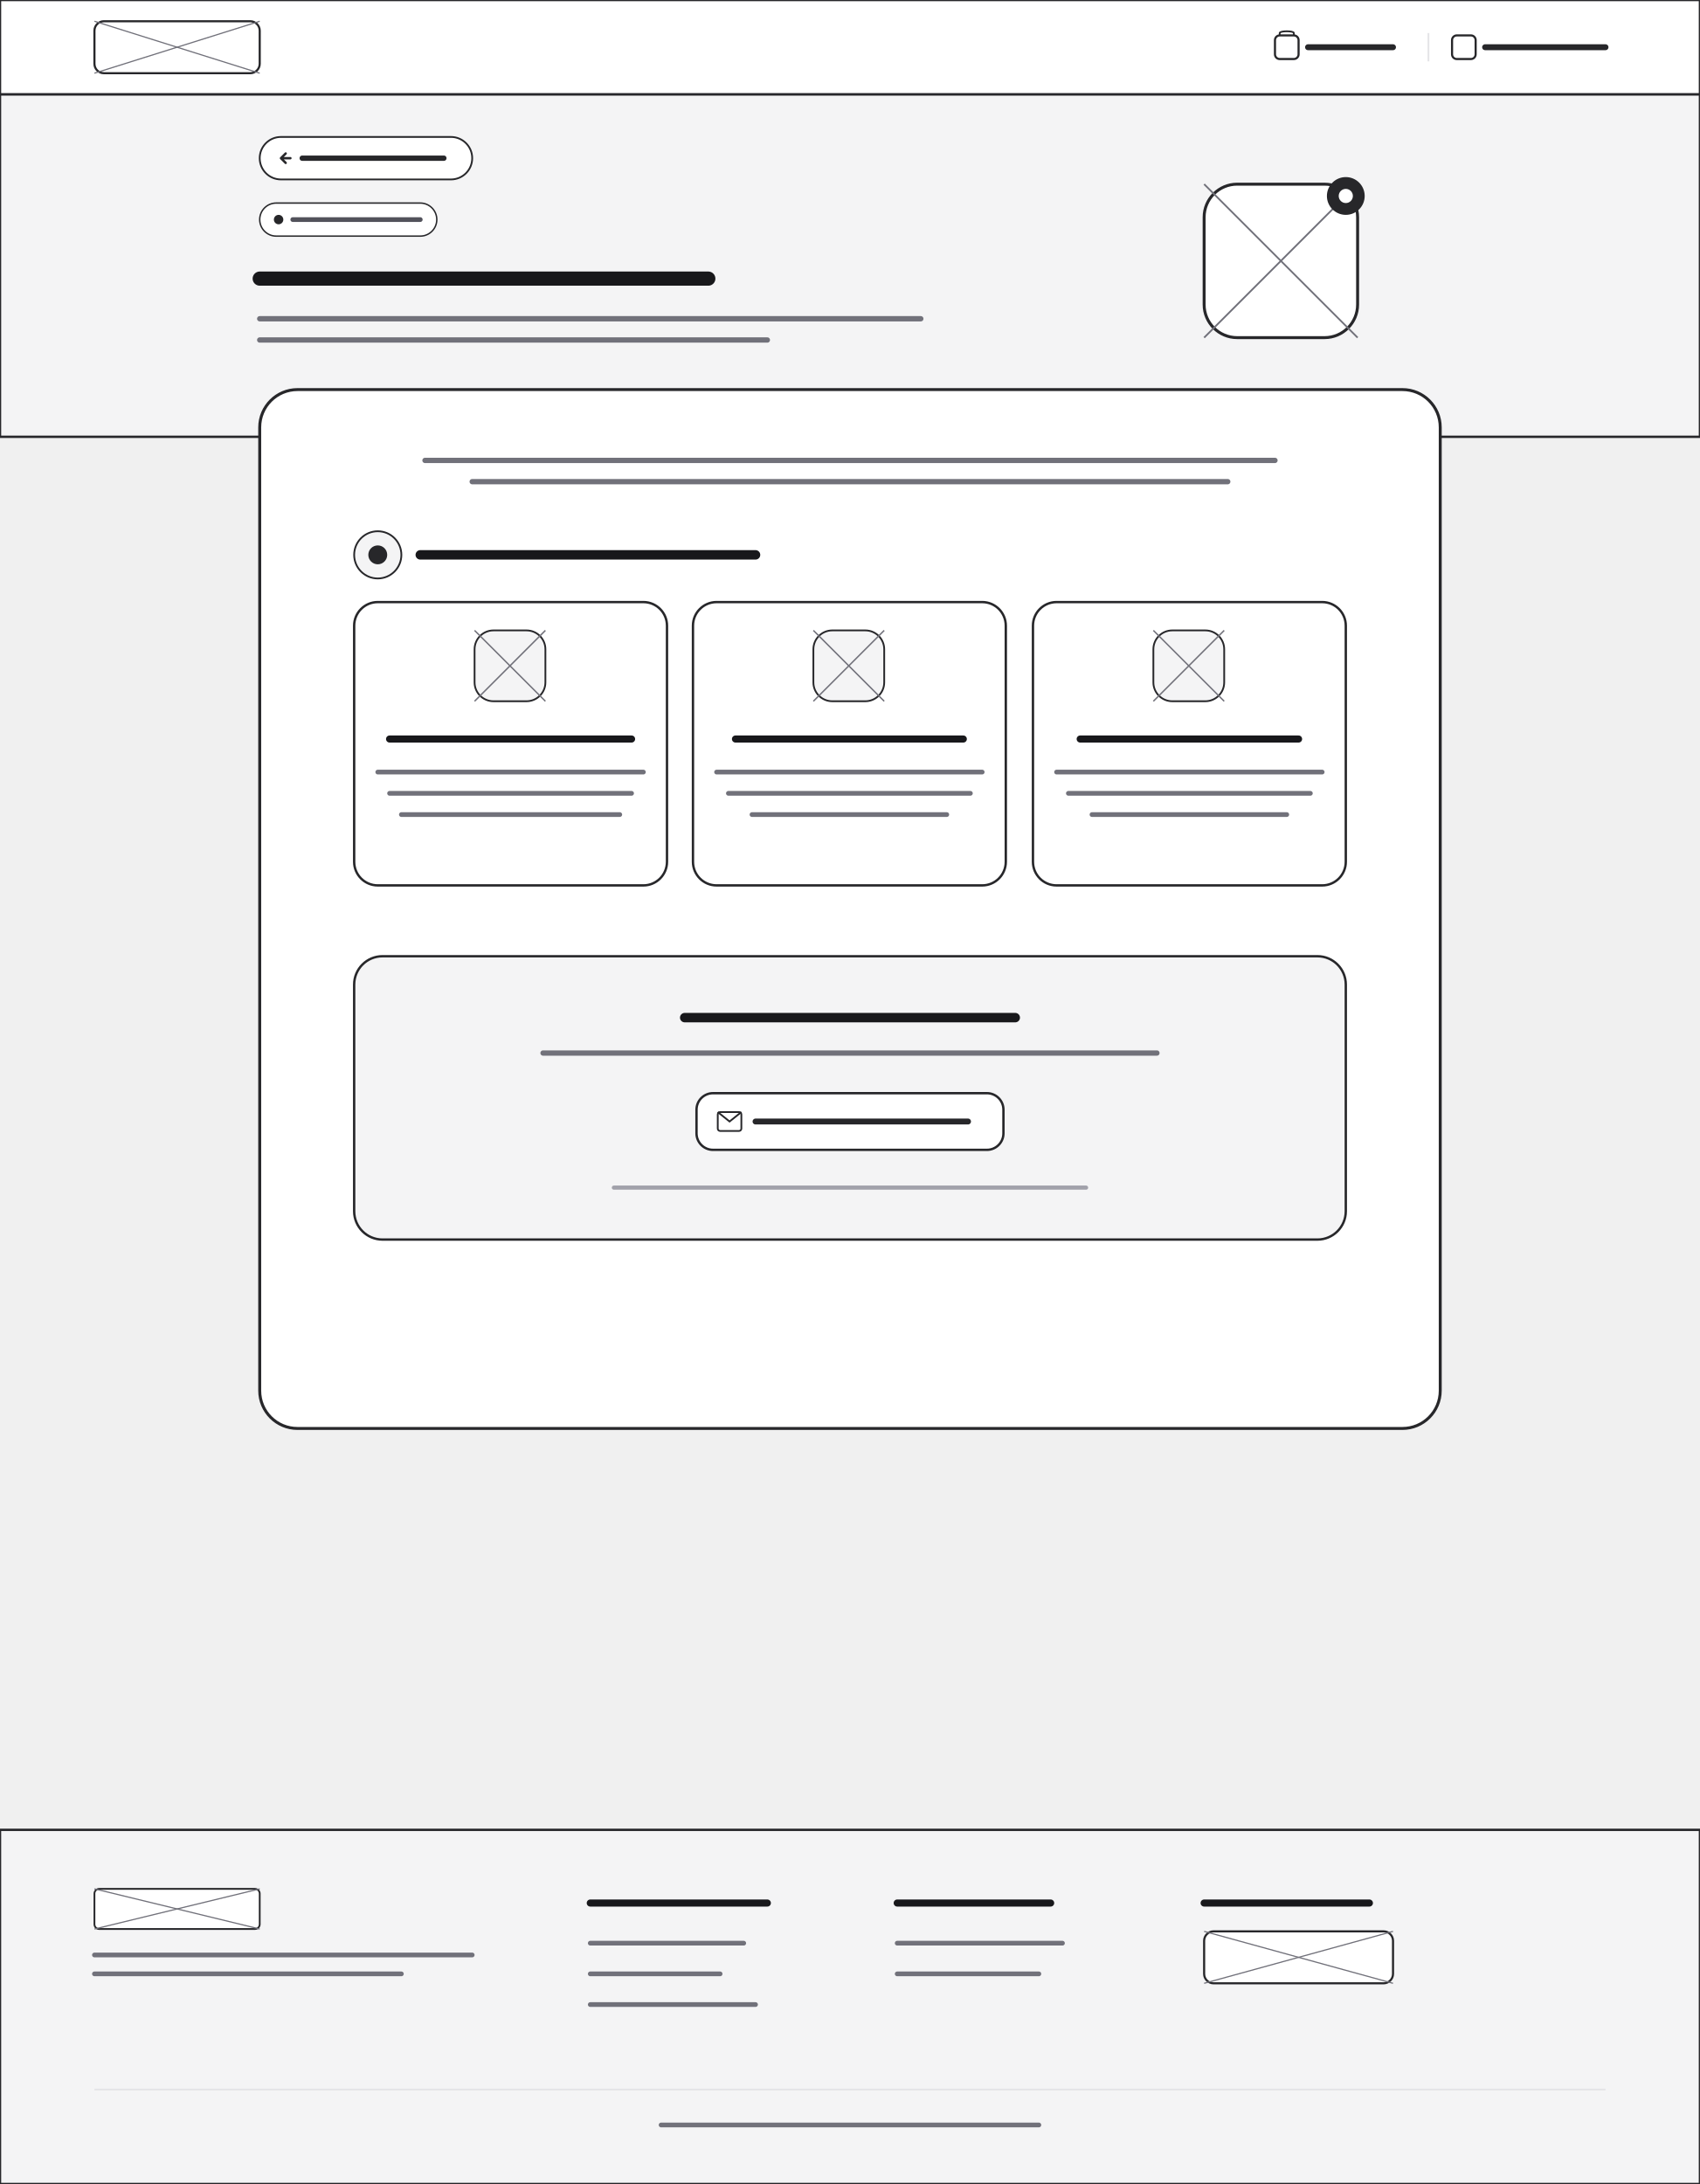
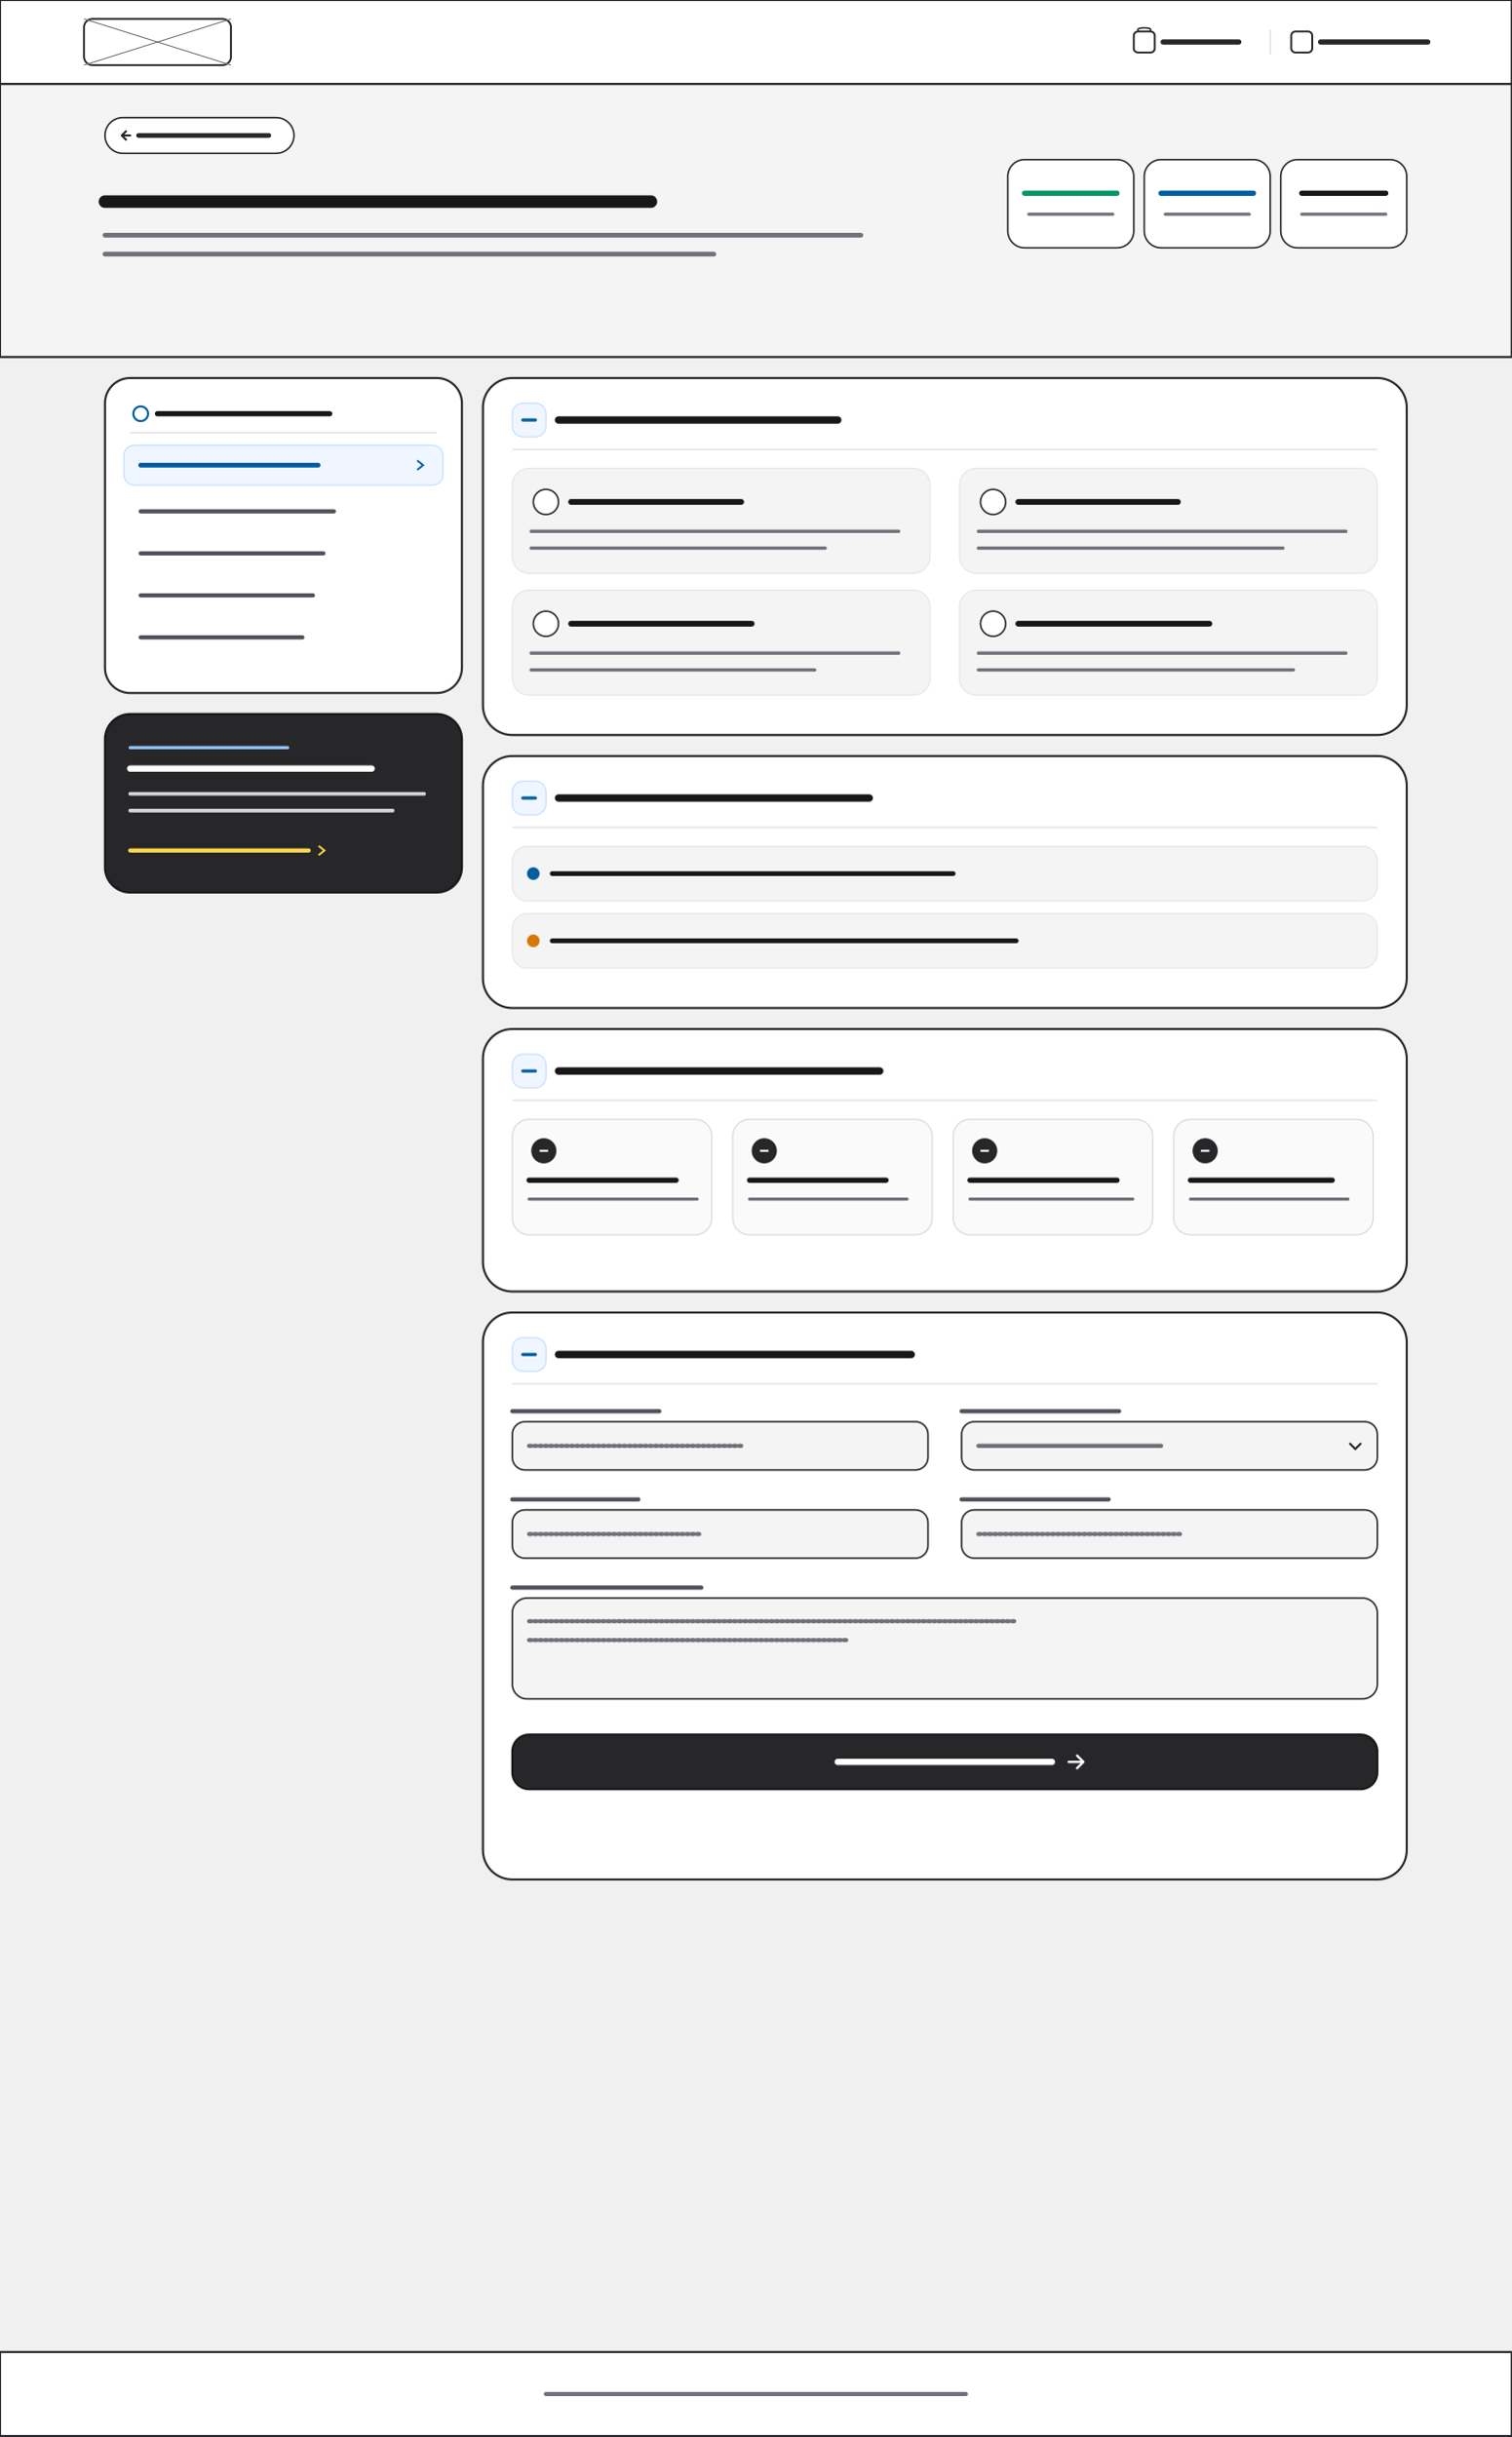
- <svg xmlns="http://www.w3.org/2000/svg" viewBox="0 0 1440 1850" width="1440" height="1850" style="background:#F8FAFC; font-family: -apple-system, BlinkMacSystemFont, 'Segoe UI', Roboto, sans-serif;">
+ <svg xmlns="http://www.w3.org/2000/svg" viewBox="0 0 1440 2320" width="1440" height="2320" style="background:#F8FAFC; font-family: -apple-system, BlinkMacSystemFont, 'Segoe UI', Roboto, sans-serif;">
  <g id="Top-Navbar">
    <rect x="0" y="0" width="1440" height="80" fill="#FFFFFF" stroke="#27272A" stroke-width="2" />
    <g transform="translate(80, 18)">
      <rect width="140" height="44" rx="8" fill="#FFFFFF" stroke="#27272A" stroke-width="1.8" />
      <line x1="0" y1="0" x2="140" y2="44" stroke="#71717A" stroke-width="1" />
      <line x1="140" y1="0" x2="0" y2="44" stroke="#71717A" stroke-width="1" />
    </g>
    <g transform="translate(1080, 26)">
      <g transform="translate(0, 0)">
        <rect x="0" y="4" width="20" height="20" rx="4" fill="#FFFFFF" stroke="#27272A" stroke-width="1.8" />
        <path d="M4 4 V2 C4 0 16 0 16 2 V4" fill="none" stroke="#27272A" stroke-width="1.5" />
        <line x1="28" y1="14" x2="100" y2="14" stroke="#27272A" stroke-width="5" stroke-linecap="round" />
      </g>
      <line x1="130" y1="2" x2="130" y2="26" stroke="#E4E4E7" stroke-width="1.5" />
      <g transform="translate(150, 0)">
        <rect x="0" y="4" width="20" height="20" rx="4" fill="#FFFFFF" stroke="#27272A" stroke-width="1.8" />
        <line x1="28" y1="14" x2="130" y2="14" stroke="#27272A" stroke-width="5" stroke-linecap="round" />
      </g>
    </g>
  </g>
  <g id="Header-Banner" transform="translate(0, 80)">
-     <rect x="0" y="0" width="1440" height="290" fill="#F4F4F5" stroke="#27272A" stroke-width="2" />
-     <g transform="translate(220, 36)">
+     <rect x="0" y="0" width="1440" height="260" fill="#F4F4F5" stroke="#27272A" stroke-width="2" />
+     <g transform="translate(100, 32)">
      <g transform="translate(0, 0)">
-         <rect width="180" height="36" rx="18" fill="#FFFFFF" stroke="#27272A" stroke-width="1.5" />
-         <path d="M26 18 L18 18 M22 14 L18 18 L22 22" stroke="#27272A" stroke-width="2" fill="none" stroke-linecap="round" stroke-linejoin="round" />
-         <line x1="36" y1="18" x2="156" y2="18" stroke="#27272A" stroke-width="4.5" stroke-linecap="round" />
-       </g>
-       <g transform="translate(0, 56)">
-         <rect width="150" height="28" rx="14" fill="#FFFFFF" stroke="#27272A" stroke-width="1.2" />
-         <circle cx="16" cy="14" r="4" fill="#27272A" />
-         <line x1="28" y1="14" x2="136" y2="14" stroke="#52525B" stroke-width="4" stroke-linecap="round" />
-       </g>
-       <line x1="0" y1="120" x2="380" y2="120" stroke="#18181B" stroke-width="12" stroke-linecap="round" />
-       <line x1="0" y1="154" x2="560" y2="154" stroke="#71717A" stroke-width="4.5" stroke-linecap="round" />
-       <line x1="0" y1="172" x2="430" y2="172" stroke="#71717A" stroke-width="4.5" stroke-linecap="round" />
-       <g transform="translate(800, 40)">
-         <rect width="130" height="130" rx="28" fill="#FFFFFF" stroke="#27272A" stroke-width="2.5" />
-         <line x1="0" y1="0" x2="130" y2="130" stroke="#71717A" stroke-width="1.5" />
-         <line x1="130" y1="0" x2="0" y2="130" stroke="#71717A" stroke-width="1.5" />
-         <circle cx="120" cy="10" r="16" fill="#27272A" />
-         <circle cx="120" cy="10" r="6" fill="#FFFFFF" />
-       </g>
-     </g>
-   </g>
-   <g id="Content-Card" transform="translate(220, 330)">
-     <rect width="1000" height="880" rx="32" fill="#FFFFFF" stroke="#27272A" stroke-width="2.5" />
-     <g transform="translate(80, 50)">
-       <line x1="60" y1="10" x2="780" y2="10" stroke="#71717A" stroke-width="4.5" stroke-linecap="round" />
-       <line x1="100" y1="28" x2="740" y2="28" stroke="#71717A" stroke-width="4.5" stroke-linecap="round" />
-     </g>
-     <g transform="translate(80, 120)">
-       <circle cx="20" cy="20" r="20" fill="#F4F4F5" stroke="#27272A" stroke-width="1.5" />
-       <circle cx="20" cy="20" r="8" fill="#27272A" />
-       <line x1="56" y1="20" x2="340" y2="20" stroke="#18181B" stroke-width="8" stroke-linecap="round" />
-     </g>
-     <g transform="translate(80, 180)">
-       <g transform="translate(0, 0)">
-         <rect width="265" height="240" rx="20" fill="#FFFFFF" stroke="#27272A" stroke-width="2" />
-         <rect x="102" y="24" width="60" height="60" rx="16" fill="#F4F4F5" stroke="#27272A" stroke-width="1.5" />
-         <line x1="102" y1="24" x2="162" y2="84" stroke="#71717A" stroke-width="1.2" />
-         <line x1="162" y1="24" x2="102" y2="84" stroke="#71717A" stroke-width="1.2" />
-         <line x1="30" y1="116" x2="235" y2="116" stroke="#18181B" stroke-width="6" stroke-linecap="round" />
-         <line x1="20" y1="144" x2="245" y2="144" stroke="#71717A" stroke-width="4" stroke-linecap="round" />
-         <line x1="30" y1="162" x2="235" y2="162" stroke="#71717A" stroke-width="4" stroke-linecap="round" />
-         <line x1="40" y1="180" x2="225" y2="180" stroke="#71717A" stroke-width="4" stroke-linecap="round" />
-       </g>
-       <g transform="translate(287, 0)">
-         <rect width="265" height="240" rx="20" fill="#FFFFFF" stroke="#27272A" stroke-width="2" />
-         <rect x="102" y="24" width="60" height="60" rx="16" fill="#F4F4F5" stroke="#27272A" stroke-width="1.5" />
-         <line x1="102" y1="24" x2="162" y2="84" stroke="#71717A" stroke-width="1.2" />
-         <line x1="162" y1="24" x2="102" y2="84" stroke="#71717A" stroke-width="1.2" />
-         <line x1="36" y1="116" x2="229" y2="116" stroke="#18181B" stroke-width="6" stroke-linecap="round" />
-         <line x1="20" y1="144" x2="245" y2="144" stroke="#71717A" stroke-width="4" stroke-linecap="round" />
-         <line x1="30" y1="162" x2="235" y2="162" stroke="#71717A" stroke-width="4" stroke-linecap="round" />
-         <line x1="50" y1="180" x2="215" y2="180" stroke="#71717A" stroke-width="4" stroke-linecap="round" />
-       </g>
-       <g transform="translate(575, 0)">
-         <rect width="265" height="240" rx="20" fill="#FFFFFF" stroke="#27272A" stroke-width="2" />
-         <rect x="102" y="24" width="60" height="60" rx="16" fill="#F4F4F5" stroke="#27272A" stroke-width="1.5" />
-         <line x1="102" y1="24" x2="162" y2="84" stroke="#71717A" stroke-width="1.2" />
-         <line x1="162" y1="24" x2="102" y2="84" stroke="#71717A" stroke-width="1.2" />
-         <line x1="40" y1="116" x2="225" y2="116" stroke="#18181B" stroke-width="6" stroke-linecap="round" />
-         <line x1="20" y1="144" x2="245" y2="144" stroke="#71717A" stroke-width="4" stroke-linecap="round" />
-         <line x1="30" y1="162" x2="235" y2="162" stroke="#71717A" stroke-width="4" stroke-linecap="round" />
-         <line x1="50" y1="180" x2="215" y2="180" stroke="#71717A" stroke-width="4" stroke-linecap="round" />
-       </g>
-     </g>
-     <g transform="translate(80, 480)">
-       <rect width="840" height="240" rx="24" fill="#F4F4F5" stroke="#27272A" stroke-width="2" />
-       <g transform="translate(60, 36)">
-         <line x1="220" y1="16" x2="500" y2="16" stroke="#18181B" stroke-width="8" stroke-linecap="round" />
-         <line x1="100" y1="46" x2="620" y2="46" stroke="#71717A" stroke-width="4.5" stroke-linecap="round" />
-         <g transform="translate(230, 80)">
-           <rect width="260" height="48" rx="14" fill="#FFFFFF" stroke="#27272A" stroke-width="2" />
-           <rect x="18" y="16" width="20" height="16" rx="2" fill="none" stroke="#27272A" stroke-width="1.5" />
-           <path d="M18 16 L28 24 L38 16" fill="none" stroke="#27272A" stroke-width="1.5" />
-           <line x1="50" y1="24" x2="230" y2="24" stroke="#27272A" stroke-width="5" stroke-linecap="round" />
-         </g>
-         <line x1="160" y1="160" x2="560" y2="160" stroke="#A1A1AA" stroke-width="3.5" stroke-linecap="round" />
-       </g>
-     </g>
-   </g>
-   <g id="Footer" transform="translate(0, 1550)">
-     <rect x="0" y="0" width="1440" height="300" fill="#F4F4F5" stroke="#27272A" stroke-width="2" />
-     <g transform="translate(80, 50)">
-       <g transform="translate(0, 0)">
-         <rect width="140" height="34" rx="4" fill="#FFFFFF" stroke="#27272A" stroke-width="1.5" />
-         <line x1="0" y1="0" x2="140" y2="34" stroke="#71717A" stroke-width="1" />
-         <line x1="140" y1="0" x2="0" y2="34" stroke="#71717A" stroke-width="1" />
-         <line x1="0" y1="56" x2="320" y2="56" stroke="#71717A" stroke-width="4" stroke-linecap="round" />
-         <line x1="0" y1="72" x2="260" y2="72" stroke="#71717A" stroke-width="4" stroke-linecap="round" />
-       </g>
-       <g transform="translate(420, 0)">
-         <line x1="0" y1="12" x2="150" y2="12" stroke="#18181B" stroke-width="6" stroke-linecap="round" />
-         <line x1="0" y1="46" x2="130" y2="46" stroke="#71717A" stroke-width="4" stroke-linecap="round" />
-         <line x1="0" y1="72" x2="110" y2="72" stroke="#71717A" stroke-width="4" stroke-linecap="round" />
-         <line x1="0" y1="98" x2="140" y2="98" stroke="#71717A" stroke-width="4" stroke-linecap="round" />
-       </g>
-       <g transform="translate(680, 0)">
-         <line x1="0" y1="12" x2="130" y2="12" stroke="#18181B" stroke-width="6" stroke-linecap="round" />
-         <line x1="0" y1="46" x2="140" y2="46" stroke="#71717A" stroke-width="4" stroke-linecap="round" />
-         <line x1="0" y1="72" x2="120" y2="72" stroke="#71717A" stroke-width="4" stroke-linecap="round" />
-       </g>
-       <g transform="translate(940, 0)">
-         <line x1="0" y1="12" x2="140" y2="12" stroke="#18181B" stroke-width="6" stroke-linecap="round" />
-         <rect x="0" y="36" width="160" height="44" rx="8" fill="#FFFFFF" stroke="#27272A" stroke-width="1.8" />
-         <line x1="0" y1="36" x2="160" y2="80" stroke="#71717A" stroke-width="1" />
-         <line x1="160" y1="36" x2="0" y2="80" stroke="#71717A" stroke-width="1" />
-       </g>
-     </g>
-     <line x1="80" y1="220" x2="1360" y2="220" stroke="#E4E4E7" stroke-width="1.5" />
-     <line x1="560" y1="250" x2="880" y2="250" stroke="#71717A" stroke-width="4" stroke-linecap="round" />
+         <rect width="180" height="34" rx="17" fill="#FFFFFF" stroke="#27272A" stroke-width="1.5" />
+         <path d="M24 17 L16 17 M20 13 L16 17 L20 21" stroke="#27272A" stroke-width="2" fill="none" stroke-linecap="round" stroke-linejoin="round" />
+         <line x1="32" y1="17" x2="156" y2="17" stroke="#27272A" stroke-width="4.5" stroke-linecap="round" />
+       </g>
+       <line x1="0" y1="80" x2="520" y2="80" stroke="#18181B" stroke-width="12" stroke-linecap="round" />
+       <line x1="0" y1="112" x2="720" y2="112" stroke="#71717A" stroke-width="4.5" stroke-linecap="round" />
+       <line x1="0" y1="130" x2="580" y2="130" stroke="#71717A" stroke-width="4.5" stroke-linecap="round" />
+       <g transform="translate(860, 40)">
+         <g transform="translate(0, 0)">
+           <rect width="120" height="84" rx="16" fill="#FFFFFF" stroke="#27272A" stroke-width="1.5" />
+           <line x1="16" y1="32" x2="104" y2="32" stroke="#059669" stroke-width="5" stroke-linecap="round" />
+           <line x1="20" y1="52" x2="100" y2="52" stroke="#71717A" stroke-width="3" stroke-linecap="round" />
+         </g>
+         <g transform="translate(130, 0)">
+           <rect width="120" height="84" rx="16" fill="#FFFFFF" stroke="#27272A" stroke-width="1.5" />
+           <line x1="16" y1="32" x2="104" y2="32" stroke="#005EA2" stroke-width="5" stroke-linecap="round" />
+           <line x1="20" y1="52" x2="100" y2="52" stroke="#71717A" stroke-width="3" stroke-linecap="round" />
+         </g>
+         <g transform="translate(260, 0)">
+           <rect width="120" height="84" rx="16" fill="#FFFFFF" stroke="#27272A" stroke-width="1.5" />
+           <line x1="20" y1="32" x2="100" y2="32" stroke="#18181B" stroke-width="5" stroke-linecap="round" />
+           <line x1="20" y1="52" x2="100" y2="52" stroke="#71717A" stroke-width="3" stroke-linecap="round" />
+         </g>
+       </g>
+     </g>
+   </g>
+   <g id="Main-Workspace" transform="translate(100, 360)">
+     <g id="Left-Sidebar" transform="translate(0, 0)">
+       <g id="Tenant-Nav-Card">
+         <rect width="340" height="300" rx="24" fill="#FFFFFF" stroke="#27272A" stroke-width="2" />
+         <g transform="translate(24, 24)">
+           <circle cx="10" cy="10" r="7" fill="none" stroke="#005EA2" stroke-width="2" />
+           <line x1="26" y1="10" x2="190" y2="10" stroke="#18181B" stroke-width="5" stroke-linecap="round" />
+         </g>
+         <line x1="24" y1="52" x2="316" y2="52" stroke="#E4E4E7" stroke-width="1.5" />
+         <g transform="translate(18, 64)">
+           <g transform="translate(0, 0)">
+             <rect width="304" height="38" rx="10" fill="#EFF6FF" stroke="#BFDBFE" stroke-width="1" />
+             <line x1="16" y1="19" x2="185" y2="19" stroke="#005EA2" stroke-width="4.5" stroke-linecap="round" />
+             <path d="M280 15 L285 19 L280 23" stroke="#005EA2" stroke-width="1.8" fill="none" stroke-linecap="round" />
+           </g>
+           <g transform="translate(0, 44)">
+             <line x1="16" y1="19" x2="200" y2="19" stroke="#52525B" stroke-width="4" stroke-linecap="round" />
+           </g>
+           <g transform="translate(0, 84)">
+             <line x1="16" y1="19" x2="190" y2="19" stroke="#52525B" stroke-width="4" stroke-linecap="round" />
+           </g>
+           <g transform="translate(0, 124)">
+             <line x1="16" y1="19" x2="180" y2="19" stroke="#52525B" stroke-width="4" stroke-linecap="round" />
+           </g>
+           <g transform="translate(0, 164)">
+             <line x1="16" y1="19" x2="170" y2="19" stroke="#52525B" stroke-width="4" stroke-linecap="round" />
+           </g>
+         </g>
+       </g>
+       <g id="Partner-Help-Card" transform="translate(0, 320)">
+         <rect width="340" height="170" rx="24" fill="#27272A" stroke="#18181B" stroke-width="2" />
+         <g transform="translate(24, 24)">
+           <line x1="0" y1="8" x2="150" y2="8" stroke="#93C5FD" stroke-width="3" stroke-linecap="round" />
+           <line x1="0" y1="28" x2="230" y2="28" stroke="#FFFFFF" stroke-width="6" stroke-linecap="round" />
+           <line x1="0" y1="52" x2="280" y2="52" stroke="#D4D4D8" stroke-width="3.5" stroke-linecap="round" />
+           <line x1="0" y1="68" x2="250" y2="68" stroke="#D4D4D8" stroke-width="3.5" stroke-linecap="round" />
+           <g transform="translate(0, 96)">
+             <line x1="0" y1="10" x2="170" y2="10" stroke="#FCD34D" stroke-width="4" stroke-linecap="round" />
+             <path d="M180 6 L185 10 L180 14" stroke="#FCD34D" stroke-width="1.8" fill="none" stroke-linecap="round" />
+           </g>
+         </g>
+       </g>
+     </g>
+     <g id="Right-Content" transform="translate(360, 0)">
+       <g id="Section-Keuntungan">
+         <rect width="880" height="340" rx="28" fill="#FFFFFF" stroke="#27272A" stroke-width="2" />
+         <g transform="translate(28, 24)">
+           <rect width="32" height="32" rx="10" fill="#EFF6FF" stroke="#BFDBFE" stroke-width="1" />
+           <line x1="10" y1="16" x2="22" y2="16" stroke="#005EA2" stroke-width="3" stroke-linecap="round" />
+           <line x1="44" y1="16" x2="310" y2="16" stroke="#18181B" stroke-width="7" stroke-linecap="round" />
+         </g>
+         <line x1="28" y1="68" x2="852" y2="68" stroke="#E4E4E7" stroke-width="1.5" />
+         <g transform="translate(28, 86)">
+           <g transform="translate(0, 0)">
+             <rect width="398" height="100" rx="16" fill="#F4F4F5" stroke="#E4E4E7" stroke-width="1" />
+             <g transform="translate(18, 18)">
+               <circle cx="14" cy="14" r="12" fill="#FFFFFF" stroke="#27272A" stroke-width="1.5" />
+               <line x1="38" y1="14" x2="200" y2="14" stroke="#18181B" stroke-width="5.5" stroke-linecap="round" />
+               <line x1="0" y1="42" x2="350" y2="42" stroke="#71717A" stroke-width="3.2" stroke-linecap="round" />
+               <line x1="0" y1="58" x2="280" y2="58" stroke="#71717A" stroke-width="3.2" stroke-linecap="round" />
+             </g>
+           </g>
+           <g transform="translate(426, 0)">
+             <rect width="398" height="100" rx="16" fill="#F4F4F5" stroke="#E4E4E7" stroke-width="1" />
+             <g transform="translate(18, 18)">
+               <circle cx="14" cy="14" r="12" fill="#FFFFFF" stroke="#27272A" stroke-width="1.5" />
+               <line x1="38" y1="14" x2="190" y2="14" stroke="#18181B" stroke-width="5.5" stroke-linecap="round" />
+               <line x1="0" y1="42" x2="350" y2="42" stroke="#71717A" stroke-width="3.2" stroke-linecap="round" />
+               <line x1="0" y1="58" x2="290" y2="58" stroke="#71717A" stroke-width="3.2" stroke-linecap="round" />
+             </g>
+           </g>
+           <g transform="translate(0, 116)">
+             <rect width="398" height="100" rx="16" fill="#F4F4F5" stroke="#E4E4E7" stroke-width="1" />
+             <g transform="translate(18, 18)">
+               <circle cx="14" cy="14" r="12" fill="#FFFFFF" stroke="#27272A" stroke-width="1.5" />
+               <line x1="38" y1="14" x2="210" y2="14" stroke="#18181B" stroke-width="5.5" stroke-linecap="round" />
+               <line x1="0" y1="42" x2="350" y2="42" stroke="#71717A" stroke-width="3.2" stroke-linecap="round" />
+               <line x1="0" y1="58" x2="270" y2="58" stroke="#71717A" stroke-width="3.2" stroke-linecap="round" />
+             </g>
+           </g>
+           <g transform="translate(426, 116)">
+             <rect width="398" height="100" rx="16" fill="#F4F4F5" stroke="#E4E4E7" stroke-width="1" />
+             <g transform="translate(18, 18)">
+               <circle cx="14" cy="14" r="12" fill="#FFFFFF" stroke="#27272A" stroke-width="1.5" />
+               <line x1="38" y1="14" x2="220" y2="14" stroke="#18181B" stroke-width="5.5" stroke-linecap="round" />
+               <line x1="0" y1="42" x2="350" y2="42" stroke="#71717A" stroke-width="3.2" stroke-linecap="round" />
+               <line x1="0" y1="58" x2="300" y2="58" stroke="#71717A" stroke-width="3.2" stroke-linecap="round" />
+             </g>
+           </g>
+         </g>
+       </g>
+       <g id="Section-Syarat" transform="translate(0, 360)">
+         <rect width="880" height="240" rx="28" fill="#FFFFFF" stroke="#27272A" stroke-width="2" />
+         <g transform="translate(28, 24)">
+           <rect width="32" height="32" rx="10" fill="#EFF6FF" stroke="#BFDBFE" stroke-width="1" />
+           <line x1="10" y1="16" x2="22" y2="16" stroke="#005EA2" stroke-width="3" stroke-linecap="round" />
+           <line x1="44" y1="16" x2="340" y2="16" stroke="#18181B" stroke-width="7" stroke-linecap="round" />
+         </g>
+         <line x1="28" y1="68" x2="852" y2="68" stroke="#E4E4E7" stroke-width="1.5" />
+         <g transform="translate(28, 86)">
+           <g transform="translate(0, 0)">
+             <rect width="824" height="52" rx="14" fill="#F4F4F5" stroke="#E4E4E7" stroke-width="1" />
+             <circle cx="20" cy="26" r="6" fill="#005EA2" />
+             <line x1="38" y1="26" x2="420" y2="26" stroke="#18181B" stroke-width="4.5" stroke-linecap="round" />
+           </g>
+           <g transform="translate(0, 64)">
+             <rect width="824" height="52" rx="14" fill="#F4F4F5" stroke="#E4E4E7" stroke-width="1" />
+             <circle cx="20" cy="26" r="6" fill="#D97706" />
+             <line x1="38" y1="26" x2="480" y2="26" stroke="#18181B" stroke-width="4.5" stroke-linecap="round" />
+           </g>
+         </g>
+       </g>
+       <g id="Section-Alur" transform="translate(0, 620)">
+         <rect width="880" height="250" rx="28" fill="#FFFFFF" stroke="#27272A" stroke-width="2" />
+         <g transform="translate(28, 24)">
+           <rect width="32" height="32" rx="10" fill="#EFF6FF" stroke="#BFDBFE" stroke-width="1" />
+           <line x1="10" y1="16" x2="22" y2="16" stroke="#005EA2" stroke-width="3" stroke-linecap="round" />
+           <line x1="44" y1="16" x2="350" y2="16" stroke="#18181B" stroke-width="7" stroke-linecap="round" />
+         </g>
+         <line x1="28" y1="68" x2="852" y2="68" stroke="#E4E4E7" stroke-width="1.5" />
+         <g transform="translate(28, 86)">
+           <g transform="translate(0, 0)">
+             <rect width="190" height="110" rx="16" fill="#FAFAFA" stroke="#D4D4D8" stroke-width="1" />
+             <g transform="translate(16, 16)">
+               <circle cx="14" cy="14" r="12" fill="#27272A" />
+               <line x1="10" y1="14" x2="18" y2="14" stroke="#FFFFFF" stroke-width="2" />
+               <line x1="0" y1="42" x2="140" y2="42" stroke="#18181B" stroke-width="5" stroke-linecap="round" />
+               <line x1="0" y1="60" x2="160" y2="60" stroke="#71717A" stroke-width="3" stroke-linecap="round" />
+             </g>
+           </g>
+           <g transform="translate(210, 0)">
+             <rect width="190" height="110" rx="16" fill="#FAFAFA" stroke="#D4D4D8" stroke-width="1" />
+             <g transform="translate(16, 16)">
+               <circle cx="14" cy="14" r="12" fill="#27272A" />
+               <line x1="10" y1="14" x2="18" y2="14" stroke="#FFFFFF" stroke-width="2" />
+               <line x1="0" y1="42" x2="130" y2="42" stroke="#18181B" stroke-width="5" stroke-linecap="round" />
+               <line x1="0" y1="60" x2="150" y2="60" stroke="#71717A" stroke-width="3" stroke-linecap="round" />
+             </g>
+           </g>
+           <g transform="translate(420, 0)">
+             <rect width="190" height="110" rx="16" fill="#FAFAFA" stroke="#D4D4D8" stroke-width="1" />
+             <g transform="translate(16, 16)">
+               <circle cx="14" cy="14" r="12" fill="#27272A" />
+               <line x1="10" y1="14" x2="18" y2="14" stroke="#FFFFFF" stroke-width="2" />
+               <line x1="0" y1="42" x2="140" y2="42" stroke="#18181B" stroke-width="5" stroke-linecap="round" />
+               <line x1="0" y1="60" x2="155" y2="60" stroke="#71717A" stroke-width="3" stroke-linecap="round" />
+             </g>
+           </g>
+           <g transform="translate(630, 0)">
+             <rect width="190" height="110" rx="16" fill="#FAFAFA" stroke="#D4D4D8" stroke-width="1" />
+             <g transform="translate(16, 16)">
+               <circle cx="14" cy="14" r="12" fill="#27272A" />
+               <line x1="10" y1="14" x2="18" y2="14" stroke="#FFFFFF" stroke-width="2" />
+               <line x1="0" y1="42" x2="135" y2="42" stroke="#18181B" stroke-width="5" stroke-linecap="round" />
+               <line x1="0" y1="60" x2="150" y2="60" stroke="#71717A" stroke-width="3" stroke-linecap="round" />
+             </g>
+           </g>
+         </g>
+       </g>
+       <g id="Section-Form-Tenant" transform="translate(0, 890)">
+         <rect width="880" height="540" rx="28" fill="#FFFFFF" stroke="#27272A" stroke-width="2" />
+         <g transform="translate(28, 24)">
+           <rect width="32" height="32" rx="10" fill="#EFF6FF" stroke="#BFDBFE" stroke-width="1" />
+           <line x1="10" y1="16" x2="22" y2="16" stroke="#005EA2" stroke-width="3" stroke-linecap="round" />
+           <line x1="44" y1="16" x2="380" y2="16" stroke="#18181B" stroke-width="7" stroke-linecap="round" />
+         </g>
+         <line x1="28" y1="68" x2="852" y2="68" stroke="#E4E4E7" stroke-width="1.5" />
+         <g transform="translate(28, 88)">
+           <g transform="translate(0, 0)">
+             <g transform="translate(0, 0)">
+               <line x1="0" y1="6" x2="140" y2="6" stroke="#52525B" stroke-width="4" stroke-linecap="round" />
+               <rect y="16" width="396" height="46" rx="12" fill="#F4F4F5" stroke="#27272A" stroke-width="1.5" />
+               <line x1="16" y1="39" x2="220" y2="39" stroke="#71717A" stroke-width="4" stroke-linecap="round" stroke-dasharray="2 3" />
+             </g>
+             <g transform="translate(428, 0)">
+               <line x1="0" y1="6" x2="150" y2="6" stroke="#52525B" stroke-width="4" stroke-linecap="round" />
+               <rect y="16" width="396" height="46" rx="12" fill="#F4F4F5" stroke="#27272A" stroke-width="1.5" />
+               <line x1="16" y1="39" x2="190" y2="39" stroke="#71717A" stroke-width="4" stroke-linecap="round" />
+               <path d="M370 37 L375 42 L380 37" stroke="#27272A" stroke-width="2" fill="none" stroke-linecap="round" />
+             </g>
+           </g>
+           <g transform="translate(0, 84)">
+             <g transform="translate(0, 0)">
+               <line x1="0" y1="6" x2="120" y2="6" stroke="#52525B" stroke-width="4" stroke-linecap="round" />
+               <rect y="16" width="396" height="46" rx="12" fill="#F4F4F5" stroke="#27272A" stroke-width="1.5" />
+               <line x1="16" y1="39" x2="180" y2="39" stroke="#71717A" stroke-width="4" stroke-linecap="round" stroke-dasharray="2 3" />
+             </g>
+             <g transform="translate(428, 0)">
+               <line x1="0" y1="6" x2="140" y2="6" stroke="#52525B" stroke-width="4" stroke-linecap="round" />
+               <rect y="16" width="396" height="46" rx="12" fill="#F4F4F5" stroke="#27272A" stroke-width="1.5" />
+               <line x1="16" y1="39" x2="210" y2="39" stroke="#71717A" stroke-width="4" stroke-linecap="round" stroke-dasharray="2 3" />
+             </g>
+           </g>
+           <g transform="translate(0, 168)">
+             <line x1="0" y1="6" x2="180" y2="6" stroke="#52525B" stroke-width="4" stroke-linecap="round" />
+             <rect y="16" width="824" height="96" rx="14" fill="#F4F4F5" stroke="#27272A" stroke-width="1.5" />
+             <line x1="16" y1="38" x2="480" y2="38" stroke="#71717A" stroke-width="4" stroke-linecap="round" stroke-dasharray="2 3" />
+             <line x1="16" y1="56" x2="320" y2="56" stroke="#71717A" stroke-width="4" stroke-linecap="round" stroke-dasharray="2 3" />
+           </g>
+           <g transform="translate(0, 314)">
+             <rect width="824" height="52" rx="16" fill="#27272A" stroke="#18181B" stroke-width="2" />
+             <line x1="310" y1="26" x2="514" y2="26" stroke="#FFFFFF" stroke-width="6" stroke-linecap="round" />
+             <path d="M530 26 L544 26 M538 20 L544 26 L538 32" stroke="#FFFFFF" stroke-width="2.2" fill="none" stroke-linecap="round" stroke-linejoin="round" />
+           </g>
+         </g>
+       </g>
+     </g>
+   </g>
+   <g id="Footer" transform="translate(0, 2240)">
+     <rect width="1440" height="80" fill="#FFFFFF" stroke="#27272A" stroke-width="2" />
+     <line x1="520" y1="40" x2="920" y2="40" stroke="#71717A" stroke-width="4" stroke-linecap="round" />
  </g>
</svg>
